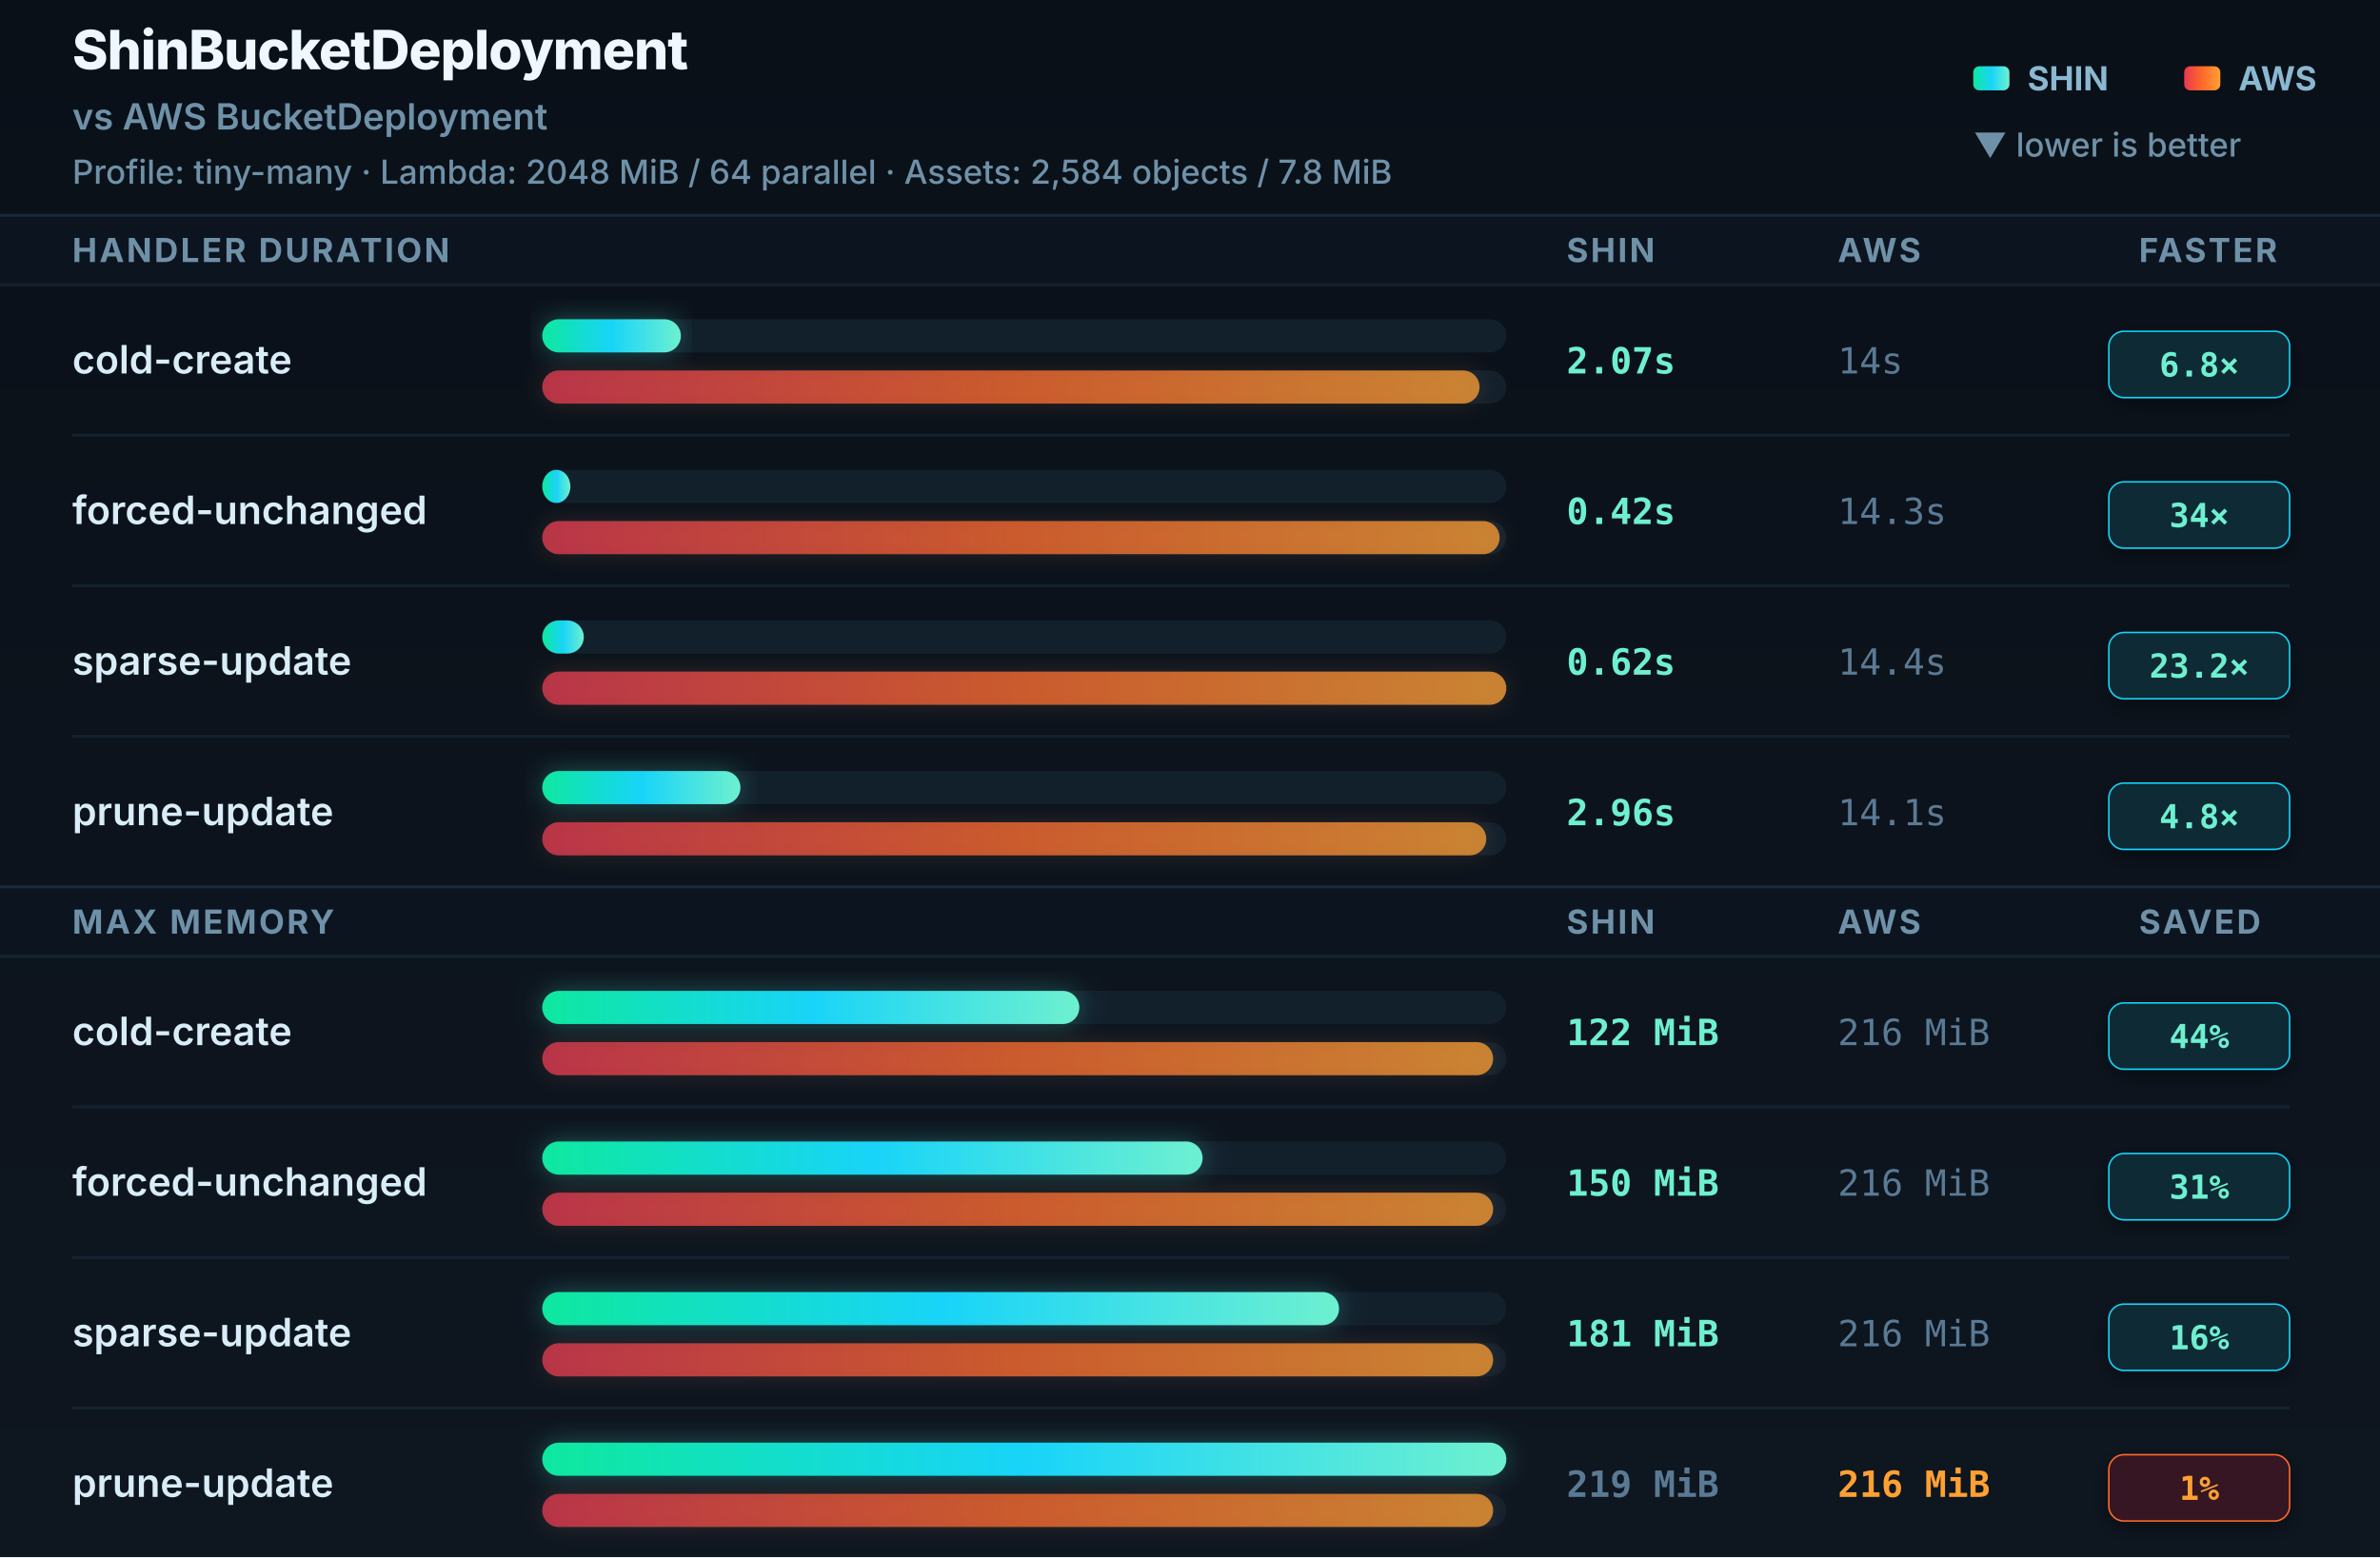
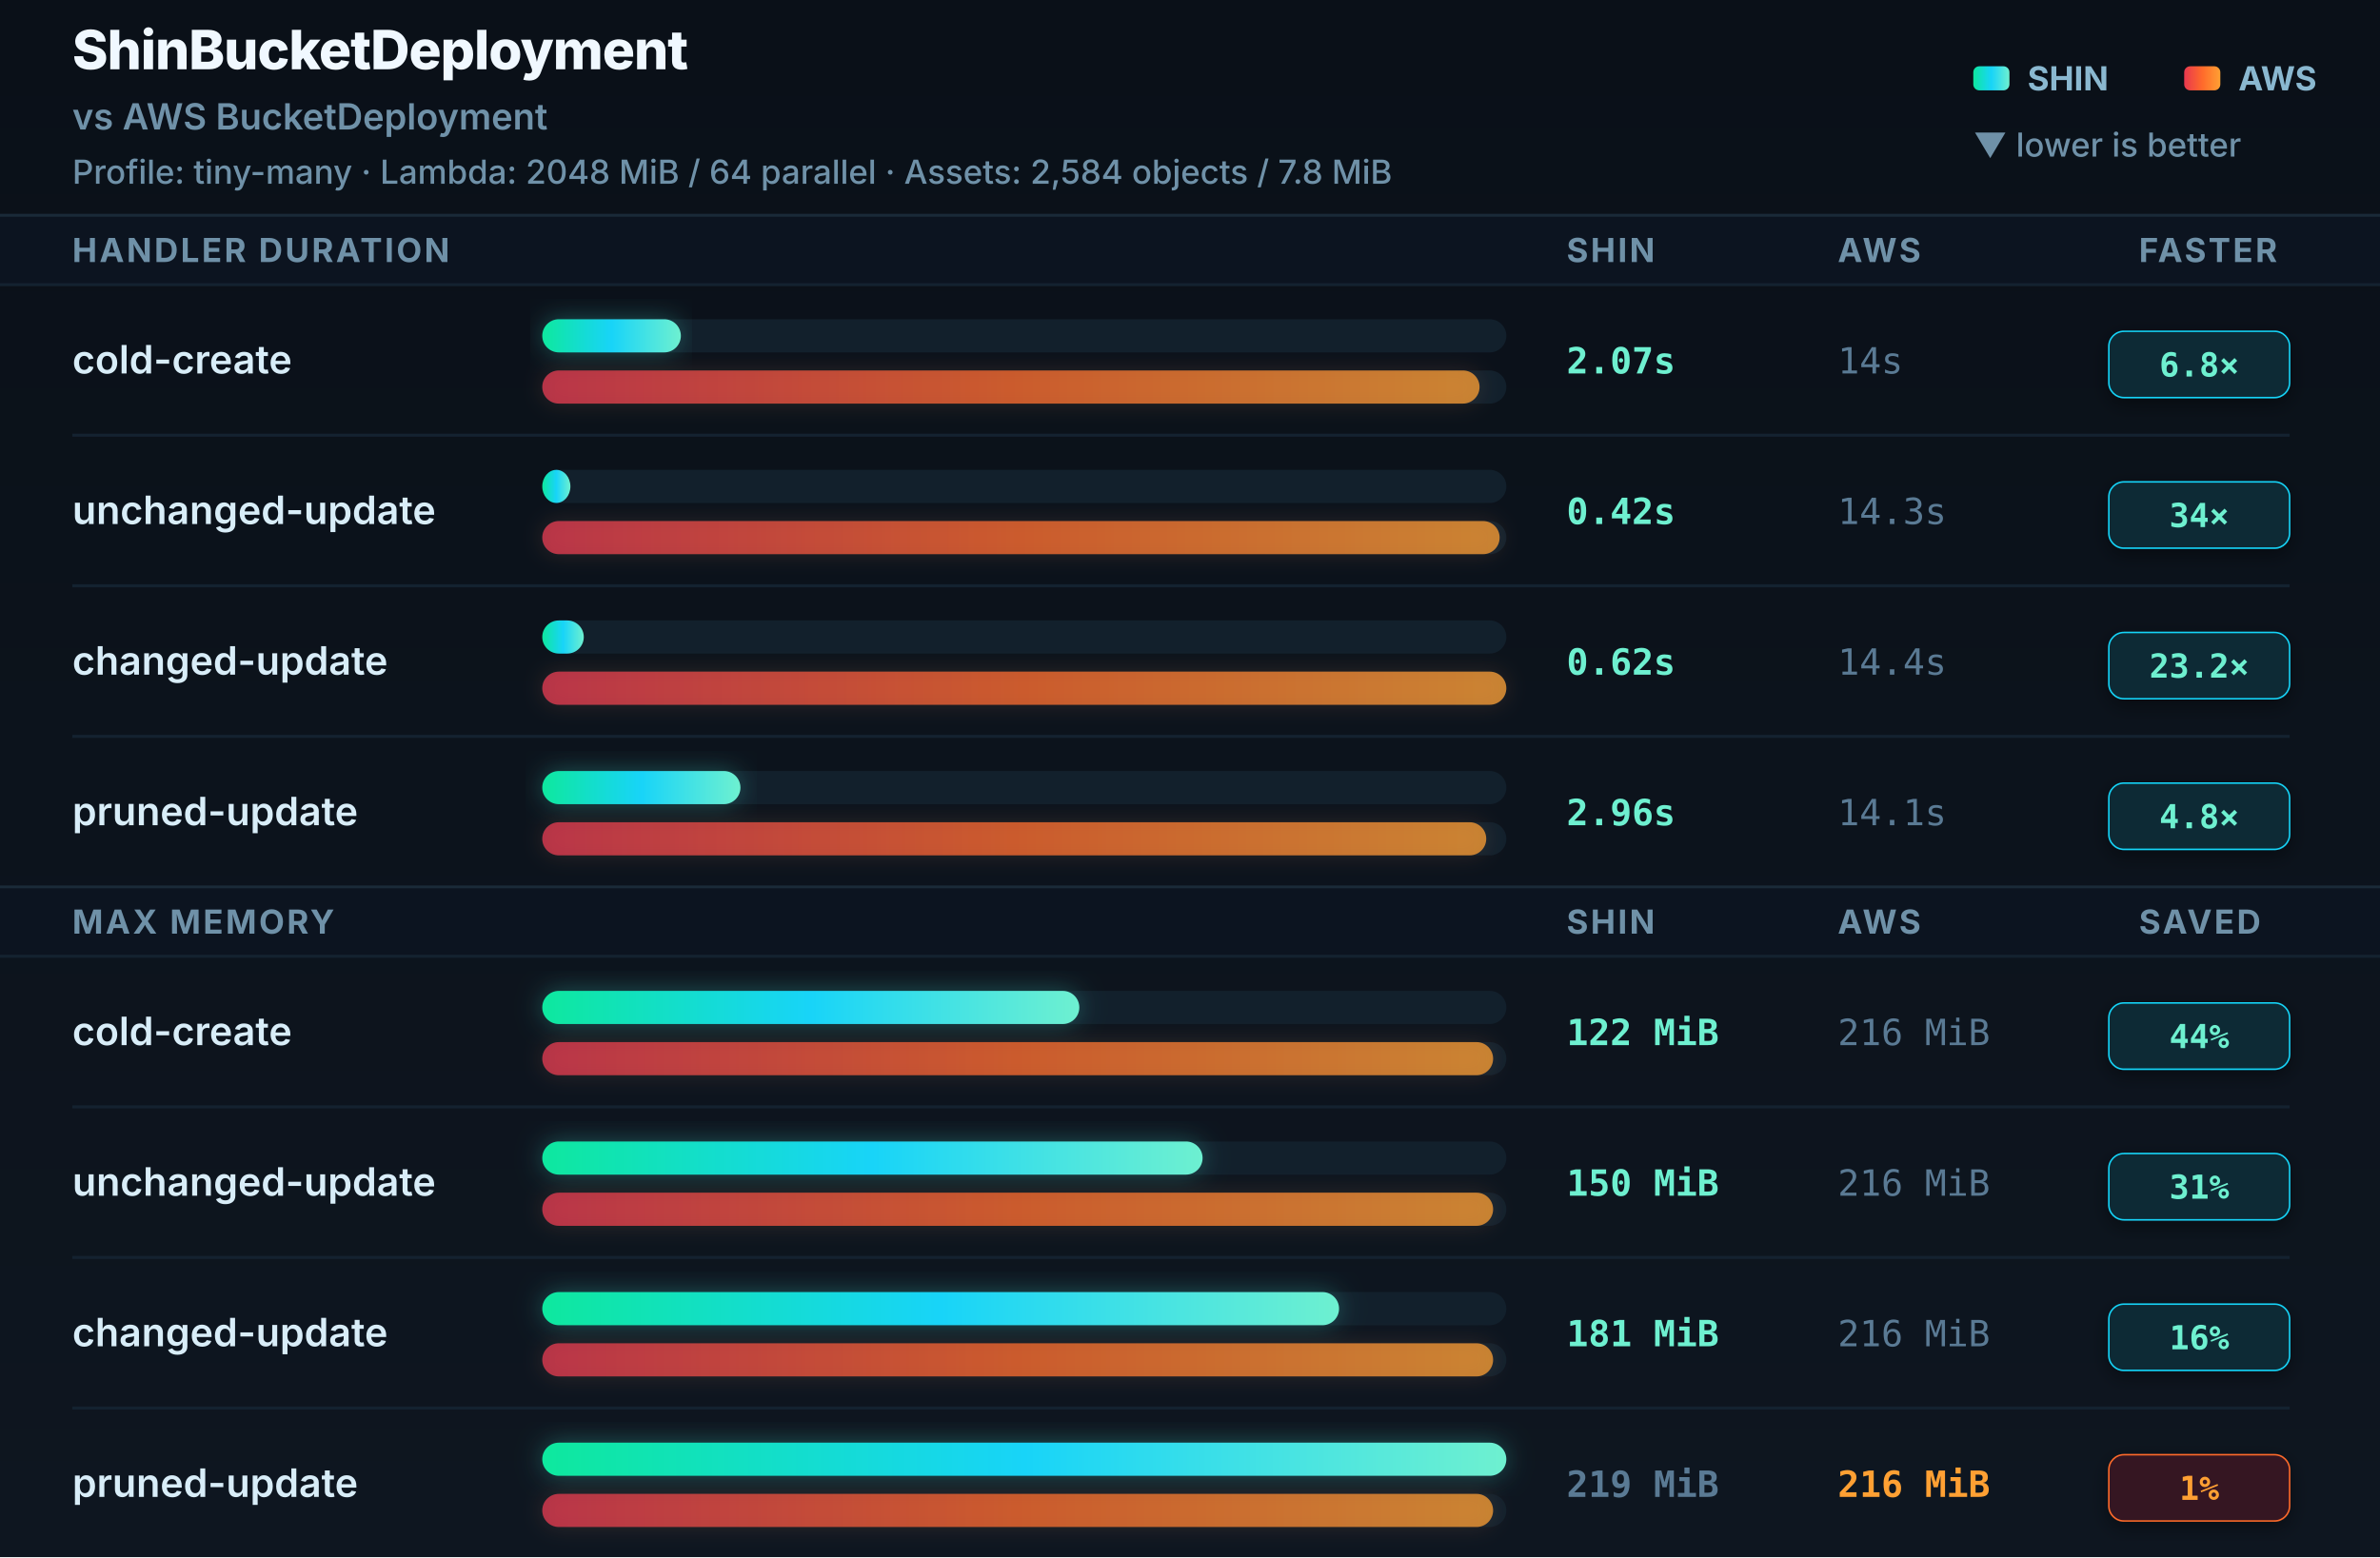
<svg xmlns="http://www.w3.org/2000/svg" width="790" height="517" viewBox="0 0 790 517" role="img" aria-labelledby="title desc">
  <defs>
    <linearGradient id="shin" x1="0" y1="0" x2="1" y2="0">
      <stop offset="0" stop-color="#0ee89e" />
      <stop offset="0.5" stop-color="#18d4f8" />
      <stop offset="1" stop-color="#6ef0d0" />
    </linearGradient>
    <linearGradient id="aws" x1="0" y1="0" x2="1" y2="0">
      <stop offset="0" stop-color="#e8384f" />
      <stop offset="0.5" stop-color="#ff6a2b" />
      <stop offset="1" stop-color="#ffa033" />
    </linearGradient>
    <linearGradient id="bgGrad" x1="0" y1="0" x2="0" y2="1">
      <stop offset="0" stop-color="#0a1018" />
      <stop offset="1" stop-color="#0e1620" />
    </linearGradient>
    <filter id="gS" x="-8%" y="-60%" width="116%" height="220%">
      <feGaussianBlur in="SourceGraphic" stdDeviation="4" />
      <feColorMatrix type="matrix" values="0 0 0 0 0.06 0 0 0 0 0.85 0 0 0 0 0.7 0 0 0 0.6 0" />
    </filter>
    <filter id="gA" x="-8%" y="-60%" width="116%" height="220%">
      <feGaussianBlur in="SourceGraphic" stdDeviation="3.5" />
      <feColorMatrix type="matrix" values="0 0 0 0 0.95 0 0 0 0 0.35 0 0 0 0 0.15 0 0 0 0.4 0" />
    </filter>
    <filter id="badgeShadow" x="-20%" y="-30%" width="140%" height="160%">
      <feDropShadow dx="0" dy="2" stdDeviation="3" flood-color="#000" flood-opacity="0.4" />
    </filter>
  </defs>
  <rect width="790" height="517" fill="url(#bgGrad)" />
  <text x="24" y="23" font-family="Inter, -apple-system, sans-serif" font-size="18" font-weight="800" fill="#f0f8ff" letter-spacing="-0.3">ShinBucketDeployment</text>
  <text x="24" y="43" font-family="Inter, -apple-system, sans-serif" font-size="12" font-weight="600" fill="#6f91a8">vs AWS BucketDeployment</text>
  <text x="24" y="61" font-family="Inter, -apple-system, sans-serif" font-size="11" font-weight="500" fill="#6f91a8">Profile: tiny-many · Lambda: 2048 MiB / 64 parallel · Assets: 2,584 objects / 7.8 MiB</text>
  <rect x="655" y="22" width="12" height="8" rx="2" fill="url(#shin)" />
  <text x="673" y="30" font-family="Inter, -apple-system, sans-serif" font-size="11" font-weight="700" fill="#8ab8d0">SHIN</text>
  <rect x="725" y="22" width="12" height="8" rx="2" fill="url(#aws)" />
  <text x="743" y="30" font-family="Inter, -apple-system, sans-serif" font-size="11" font-weight="700" fill="#8ab8d0">AWS</text>
  <text x="655" y="52" font-family="Inter, -apple-system, sans-serif" font-size="11" font-weight="500" fill="#6f91a8">▼ lower is better</text>
  <rect x="0" y="71" width="790" height="1" fill="#1a2a38" />
  <rect y="72" width="790" height="22" fill="#0c1420" />
  <text x="24" y="87" font-family="Inter, -apple-system, sans-serif" font-size="11" font-weight="700" fill="#6f91a8" letter-spacing="0.8">HANDLER DURATION</text>
  <text x="520" y="87" font-family="Inter, -apple-system, sans-serif" font-size="11" font-weight="700" fill="#6f91a8" letter-spacing="0.8">SHIN</text>
  <text x="610" y="87" font-family="Inter, -apple-system, sans-serif" font-size="11" font-weight="700" fill="#6f91a8" letter-spacing="0.8">AWS</text>
  <text x="710" y="87" font-family="Inter, -apple-system, sans-serif" font-size="11" font-weight="700" fill="#6f91a8" letter-spacing="0.8">FASTER</text>
  <rect x="0" y="94" width="790" height="1" fill="#142230" />
  <text x="24" y="124" font-family="Inter, -apple-system, sans-serif" font-size="13" font-weight="600" fill="#d8edf8">cold-create</text>
  <rect x="180" y="106" width="320" height="11" rx="5.5" fill="#12202c" />
  <rect x="180" y="106" width="46" height="11" rx="5.5" fill="url(#shin)" filter="url(#gS)" opacity="0.5" />
  <rect x="180" y="106" width="46" height="11" rx="5.5" fill="url(#shin)" />
  <rect x="180" y="123" width="320" height="11" rx="5.5" fill="#12202c" />
  <rect x="180" y="123" width="311.111" height="11" rx="5.5" fill="url(#aws)" filter="url(#gA)" opacity="0.35" />
  <rect x="180" y="123" width="311.111" height="11" rx="5.5" fill="url(#aws)" opacity="0.75" />
  <text x="520" y="124" font-family="JetBrains Mono, monospace" font-size="12" font-weight="700" fill="#6ef0d0">2.07s</text>
  <text x="610" y="124" font-family="JetBrains Mono, monospace" font-size="12" font-weight="400" fill="#5a7a94">14s</text>
  <rect x="700" y="110" width="60" height="22" rx="5" fill="#082b35" stroke="#18d4f8" stroke-width="0.5" filter="url(#badgeShadow)" />
  <text x="730" y="125" text-anchor="middle" font-family="JetBrains Mono, monospace" font-size="11" font-weight="800" fill="#6ef0d0">6.8×</text>
  <rect x="24" y="144" width="736" height="1" fill="#142230" />
-   <text x="24" y="174" font-family="Inter, -apple-system, sans-serif" font-size="13" font-weight="600" fill="#d8edf8">forced-unchanged</text>
+   <text x="24" y="174" font-family="Inter, -apple-system, sans-serif" font-size="13" font-weight="600" fill="#d8edf8">unchanged-update</text>
  <rect x="180" y="156" width="320" height="11" rx="5.5" fill="#12202c" />
  <rect x="180" y="156" width="9.333" height="11" rx="5.5" fill="url(#shin)" />
  <rect x="180" y="173" width="320" height="11" rx="5.5" fill="#12202c" />
  <rect x="180" y="173" width="317.778" height="11" rx="5.5" fill="url(#aws)" filter="url(#gA)" opacity="0.35" />
  <rect x="180" y="173" width="317.778" height="11" rx="5.5" fill="url(#aws)" opacity="0.75" />
  <text x="520" y="174" font-family="JetBrains Mono, monospace" font-size="12" font-weight="700" fill="#6ef0d0">0.42s</text>
  <text x="610" y="174" font-family="JetBrains Mono, monospace" font-size="12" font-weight="400" fill="#5a7a94">14.3s</text>
  <rect x="700" y="160" width="60" height="22" rx="5" fill="#082b35" stroke="#18d4f8" stroke-width="0.5" filter="url(#badgeShadow)" />
  <text x="730" y="175" text-anchor="middle" font-family="JetBrains Mono, monospace" font-size="11" font-weight="800" fill="#6ef0d0">34×</text>
  <rect x="24" y="194" width="736" height="1" fill="#142230" />
-   <text x="24" y="224" font-family="Inter, -apple-system, sans-serif" font-size="13" font-weight="600" fill="#d8edf8">sparse-update</text>
+   <text x="24" y="224" font-family="Inter, -apple-system, sans-serif" font-size="13" font-weight="600" fill="#d8edf8">changed-update</text>
  <rect x="180" y="206" width="320" height="11" rx="5.5" fill="#12202c" />
  <rect x="180" y="206" width="13.778" height="11" rx="5.5" fill="url(#shin)" />
  <rect x="180" y="223" width="320" height="11" rx="5.5" fill="#12202c" />
  <rect x="180" y="223" width="320" height="11" rx="5.5" fill="url(#aws)" filter="url(#gA)" opacity="0.35" />
  <rect x="180" y="223" width="320" height="11" rx="5.5" fill="url(#aws)" opacity="0.75" />
  <text x="520" y="224" font-family="JetBrains Mono, monospace" font-size="12" font-weight="700" fill="#6ef0d0">0.62s</text>
  <text x="610" y="224" font-family="JetBrains Mono, monospace" font-size="12" font-weight="400" fill="#5a7a94">14.4s</text>
  <rect x="700" y="210" width="60" height="22" rx="5" fill="#082b35" stroke="#18d4f8" stroke-width="0.5" filter="url(#badgeShadow)" />
  <text x="730" y="225" text-anchor="middle" font-family="JetBrains Mono, monospace" font-size="11" font-weight="800" fill="#6ef0d0">23.2×</text>
  <rect x="24" y="244" width="736" height="1" fill="#142230" />
-   <text x="24" y="274" font-family="Inter, -apple-system, sans-serif" font-size="13" font-weight="600" fill="#d8edf8">prune-update</text>
+   <text x="24" y="274" font-family="Inter, -apple-system, sans-serif" font-size="13" font-weight="600" fill="#d8edf8">pruned-update</text>
  <rect x="180" y="256" width="320" height="11" rx="5.5" fill="#12202c" />
  <rect x="180" y="256" width="65.778" height="11" rx="5.5" fill="url(#shin)" filter="url(#gS)" opacity="0.5" />
  <rect x="180" y="256" width="65.778" height="11" rx="5.5" fill="url(#shin)" />
  <rect x="180" y="273" width="320" height="11" rx="5.5" fill="#12202c" />
  <rect x="180" y="273" width="313.333" height="11" rx="5.5" fill="url(#aws)" filter="url(#gA)" opacity="0.35" />
  <rect x="180" y="273" width="313.333" height="11" rx="5.5" fill="url(#aws)" opacity="0.75" />
  <text x="520" y="274" font-family="JetBrains Mono, monospace" font-size="12" font-weight="700" fill="#6ef0d0">2.96s</text>
  <text x="610" y="274" font-family="JetBrains Mono, monospace" font-size="12" font-weight="400" fill="#5a7a94">14.1s</text>
  <rect x="700" y="260" width="60" height="22" rx="5" fill="#082b35" stroke="#18d4f8" stroke-width="0.5" filter="url(#badgeShadow)" />
  <text x="730" y="275" text-anchor="middle" font-family="JetBrains Mono, monospace" font-size="11" font-weight="800" fill="#6ef0d0">4.8×</text>
  <rect x="0" y="294" width="790" height="1" fill="#1a2a38" />
  <rect y="295" width="790" height="22" fill="#0c1420" />
  <text x="24" y="310" font-family="Inter, -apple-system, sans-serif" font-size="11" font-weight="700" fill="#6f91a8" letter-spacing="0.8">MAX MEMORY</text>
  <text x="520" y="310" font-family="Inter, -apple-system, sans-serif" font-size="11" font-weight="700" fill="#6f91a8" letter-spacing="0.8">SHIN</text>
  <text x="610" y="310" font-family="Inter, -apple-system, sans-serif" font-size="11" font-weight="700" fill="#6f91a8" letter-spacing="0.8">AWS</text>
  <text x="710" y="310" font-family="Inter, -apple-system, sans-serif" font-size="11" font-weight="700" fill="#6f91a8" letter-spacing="0.8">SAVED</text>
  <rect x="0" y="317" width="790" height="1" fill="#142230" />
  <text x="24" y="347" font-family="Inter, -apple-system, sans-serif" font-size="13" font-weight="600" fill="#d8edf8">cold-create</text>
  <rect x="180" y="329" width="320" height="11" rx="5.5" fill="#12202c" />
  <rect x="180" y="329" width="178.265" height="11" rx="5.5" fill="url(#shin)" filter="url(#gS)" opacity="0.5" />
  <rect x="180" y="329" width="178.265" height="11" rx="5.5" fill="url(#shin)" />
  <rect x="180" y="346" width="320" height="11" rx="5.5" fill="#12202c" />
  <rect x="180" y="346" width="315.616" height="11" rx="5.5" fill="url(#aws)" filter="url(#gA)" opacity="0.35" />
  <rect x="180" y="346" width="315.616" height="11" rx="5.5" fill="url(#aws)" opacity="0.75" />
  <text x="520" y="347" font-family="JetBrains Mono, monospace" font-size="12" font-weight="700" fill="#6ef0d0">122 MiB</text>
  <text x="610" y="347" font-family="JetBrains Mono, monospace" font-size="12" font-weight="400" fill="#5a7a94">216 MiB</text>
  <rect x="700" y="333" width="60" height="22" rx="5" fill="#082b35" stroke="#18d4f8" stroke-width="0.5" filter="url(#badgeShadow)" />
  <text x="730" y="348" text-anchor="middle" font-family="JetBrains Mono, monospace" font-size="11" font-weight="800" fill="#6ef0d0">44%</text>
  <rect x="24" y="367" width="736" height="1" fill="#142230" />
-   <text x="24" y="397" font-family="Inter, -apple-system, sans-serif" font-size="13" font-weight="600" fill="#d8edf8">forced-unchanged</text>
+   <text x="24" y="397" font-family="Inter, -apple-system, sans-serif" font-size="13" font-weight="600" fill="#d8edf8">unchanged-update</text>
  <rect x="180" y="379" width="320" height="11" rx="5.5" fill="#12202c" />
  <rect x="180" y="379" width="219.178" height="11" rx="5.5" fill="url(#shin)" filter="url(#gS)" opacity="0.5" />
  <rect x="180" y="379" width="219.178" height="11" rx="5.5" fill="url(#shin)" />
  <rect x="180" y="396" width="320" height="11" rx="5.5" fill="#12202c" />
  <rect x="180" y="396" width="315.616" height="11" rx="5.5" fill="url(#aws)" filter="url(#gA)" opacity="0.35" />
  <rect x="180" y="396" width="315.616" height="11" rx="5.5" fill="url(#aws)" opacity="0.75" />
  <text x="520" y="397" font-family="JetBrains Mono, monospace" font-size="12" font-weight="700" fill="#6ef0d0">150 MiB</text>
  <text x="610" y="397" font-family="JetBrains Mono, monospace" font-size="12" font-weight="400" fill="#5a7a94">216 MiB</text>
  <rect x="700" y="383" width="60" height="22" rx="5" fill="#082b35" stroke="#18d4f8" stroke-width="0.5" filter="url(#badgeShadow)" />
  <text x="730" y="398" text-anchor="middle" font-family="JetBrains Mono, monospace" font-size="11" font-weight="800" fill="#6ef0d0">31%</text>
  <rect x="24" y="417" width="736" height="1" fill="#142230" />
-   <text x="24" y="447" font-family="Inter, -apple-system, sans-serif" font-size="13" font-weight="600" fill="#d8edf8">sparse-update</text>
+   <text x="24" y="447" font-family="Inter, -apple-system, sans-serif" font-size="13" font-weight="600" fill="#d8edf8">changed-update</text>
  <rect x="180" y="429" width="320" height="11" rx="5.5" fill="#12202c" />
  <rect x="180" y="429" width="264.475" height="11" rx="5.5" fill="url(#shin)" filter="url(#gS)" opacity="0.5" />
  <rect x="180" y="429" width="264.475" height="11" rx="5.5" fill="url(#shin)" />
  <rect x="180" y="446" width="320" height="11" rx="5.5" fill="#12202c" />
  <rect x="180" y="446" width="315.616" height="11" rx="5.5" fill="url(#aws)" filter="url(#gA)" opacity="0.35" />
  <rect x="180" y="446" width="315.616" height="11" rx="5.5" fill="url(#aws)" opacity="0.75" />
  <text x="520" y="447" font-family="JetBrains Mono, monospace" font-size="12" font-weight="700" fill="#6ef0d0">181 MiB</text>
  <text x="610" y="447" font-family="JetBrains Mono, monospace" font-size="12" font-weight="400" fill="#5a7a94">216 MiB</text>
  <rect x="700" y="433" width="60" height="22" rx="5" fill="#082b35" stroke="#18d4f8" stroke-width="0.5" filter="url(#badgeShadow)" />
  <text x="730" y="448" text-anchor="middle" font-family="JetBrains Mono, monospace" font-size="11" font-weight="800" fill="#6ef0d0">16%</text>
  <rect x="24" y="467" width="736" height="1" fill="#142230" />
-   <text x="24" y="497" font-family="Inter, -apple-system, sans-serif" font-size="13" font-weight="600" fill="#d8edf8">prune-update</text>
+   <text x="24" y="497" font-family="Inter, -apple-system, sans-serif" font-size="13" font-weight="600" fill="#d8edf8">pruned-update</text>
  <rect x="180" y="479" width="320" height="11" rx="5.5" fill="#12202c" />
  <rect x="180" y="479" width="320" height="11" rx="5.5" fill="url(#shin)" filter="url(#gS)" opacity="0.5" />
  <rect x="180" y="479" width="320" height="11" rx="5.5" fill="url(#shin)" />
  <rect x="180" y="496" width="320" height="11" rx="5.5" fill="#12202c" />
  <rect x="180" y="496" width="315.616" height="11" rx="5.5" fill="url(#aws)" filter="url(#gA)" opacity="0.35" />
  <rect x="180" y="496" width="315.616" height="11" rx="5.5" fill="url(#aws)" opacity="0.75" />
  <text x="520" y="497" font-family="JetBrains Mono, monospace" font-size="12" font-weight="700" fill="#5a7a94">219 MiB</text>
  <text x="610" y="497" font-family="JetBrains Mono, monospace" font-size="12" font-weight="700" fill="#ffa033">216 MiB</text>
  <rect x="700" y="483" width="60" height="22" rx="5" fill="#341821" stroke="#ff6a2b" stroke-width="0.5" filter="url(#badgeShadow)" />
  <text x="730" y="498" text-anchor="middle" font-family="JetBrains Mono, monospace" font-size="11" font-weight="800" fill="#ffa033">1%</text>
</svg>
